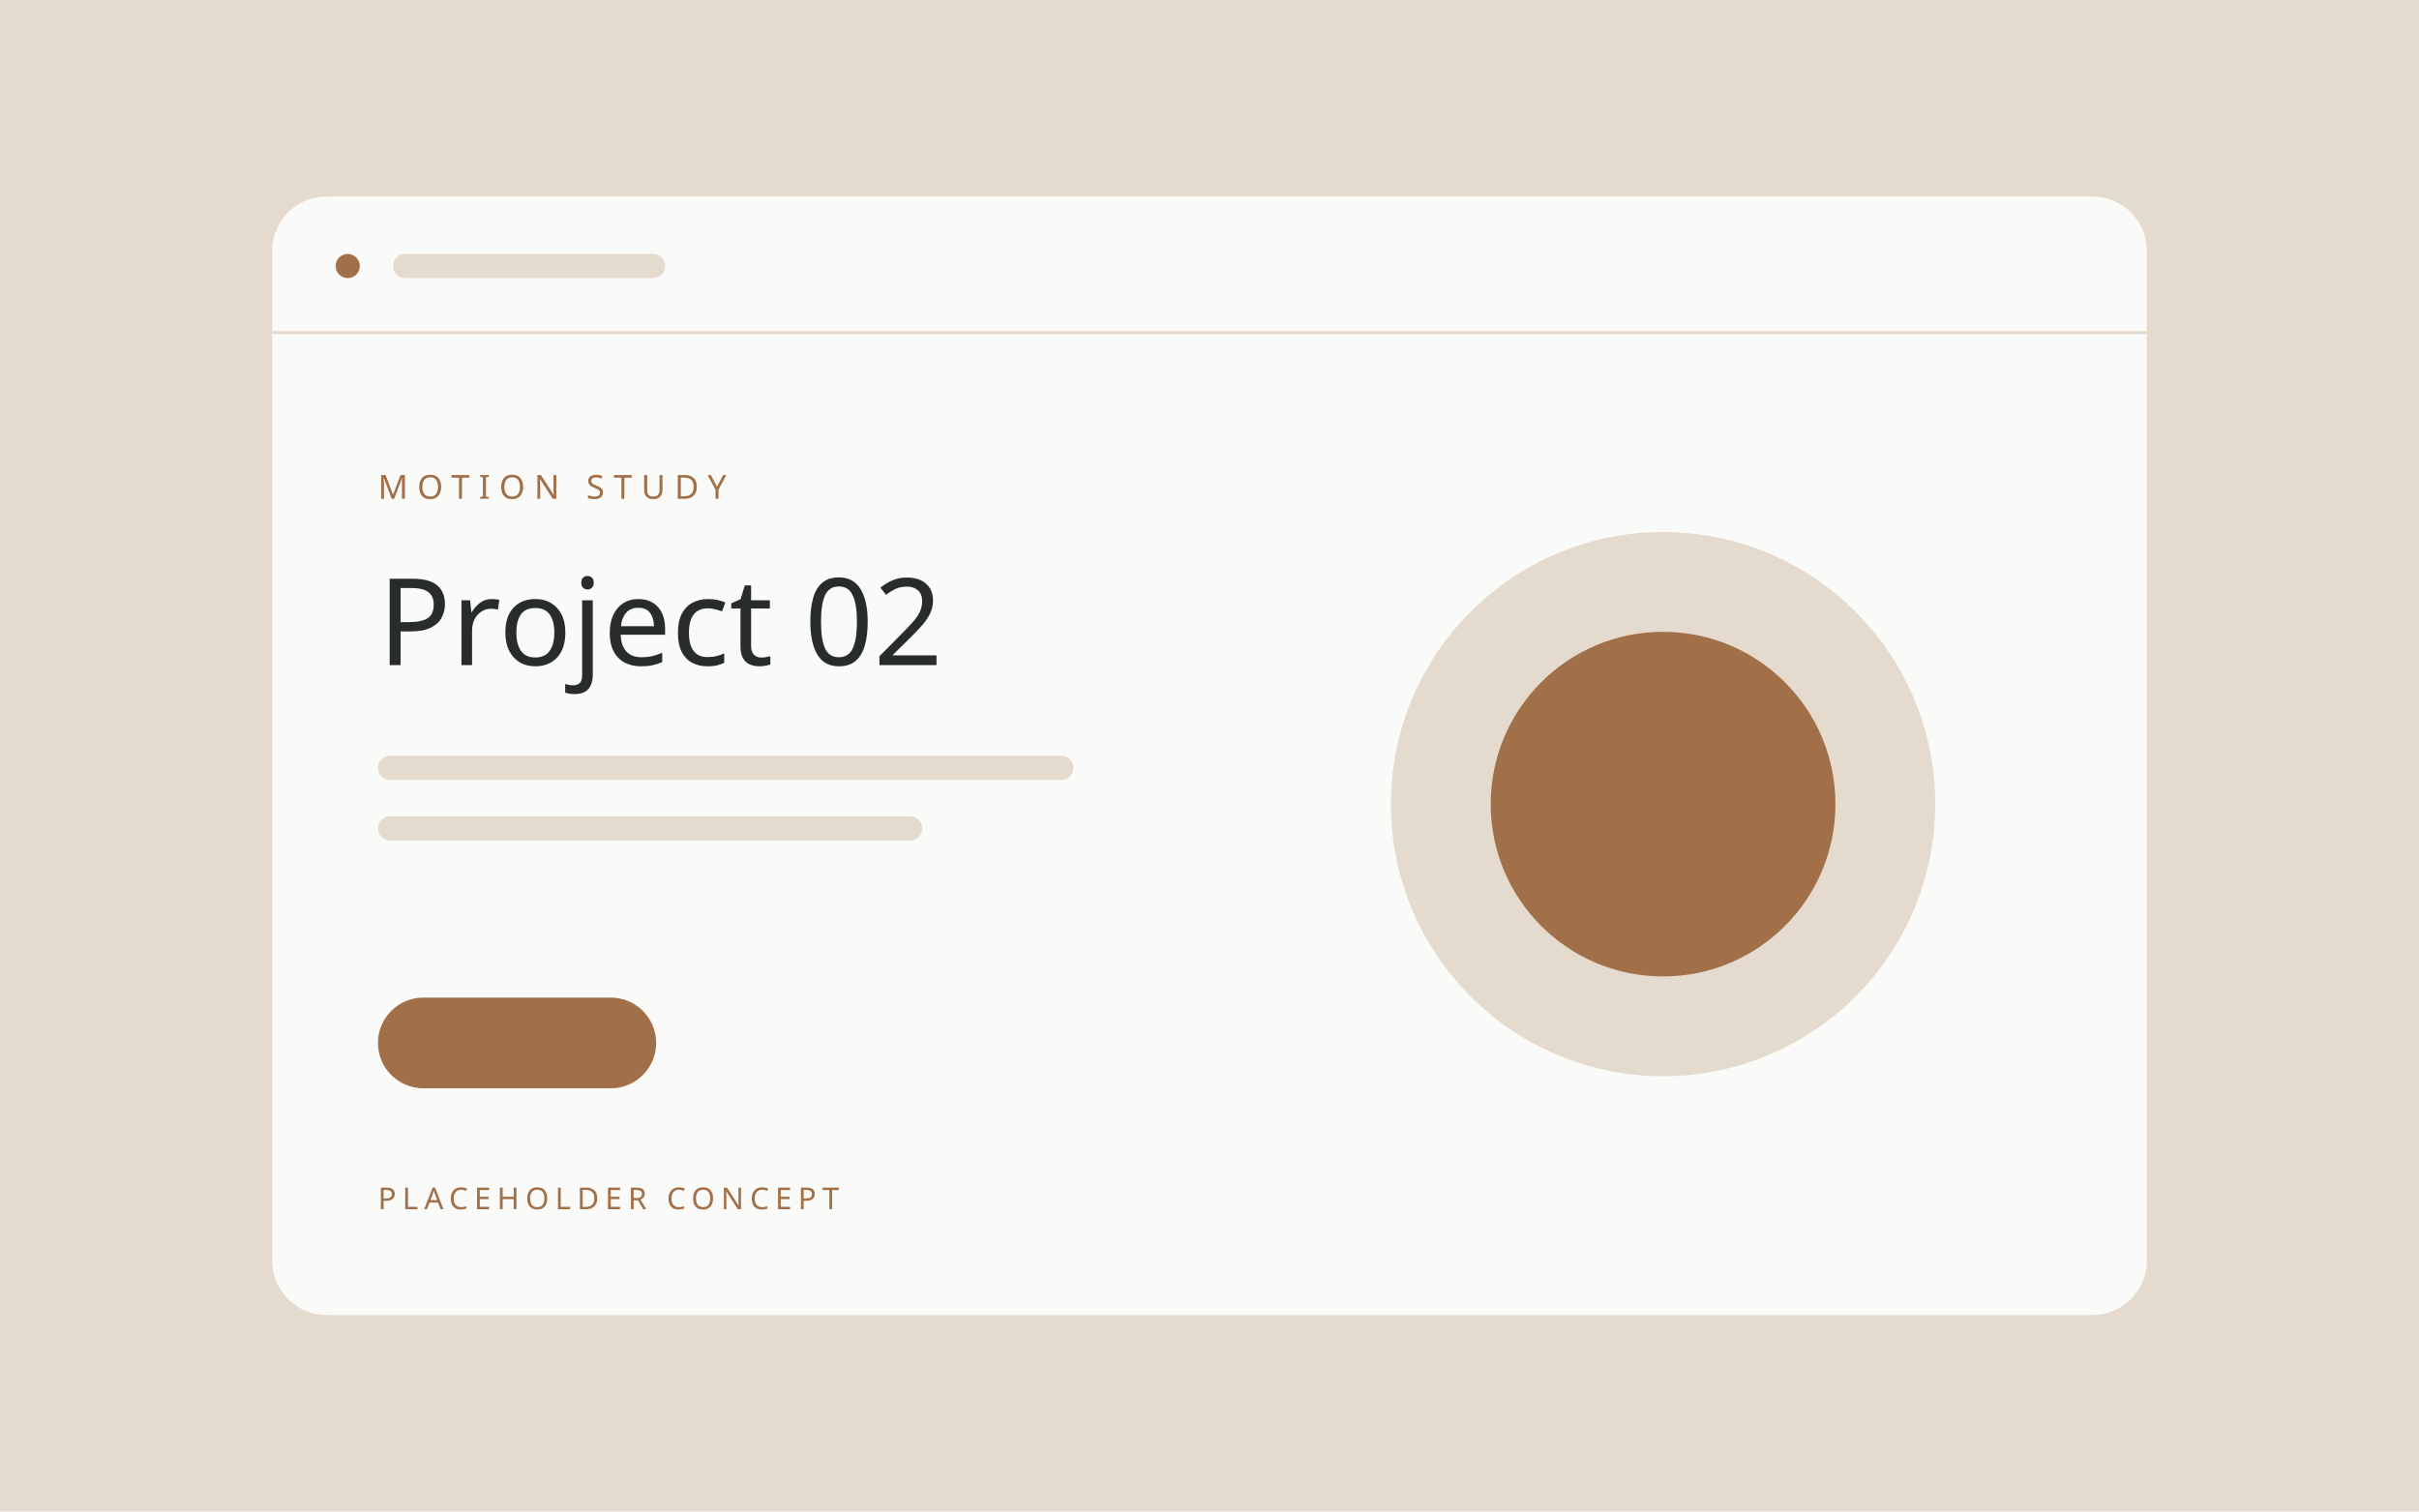
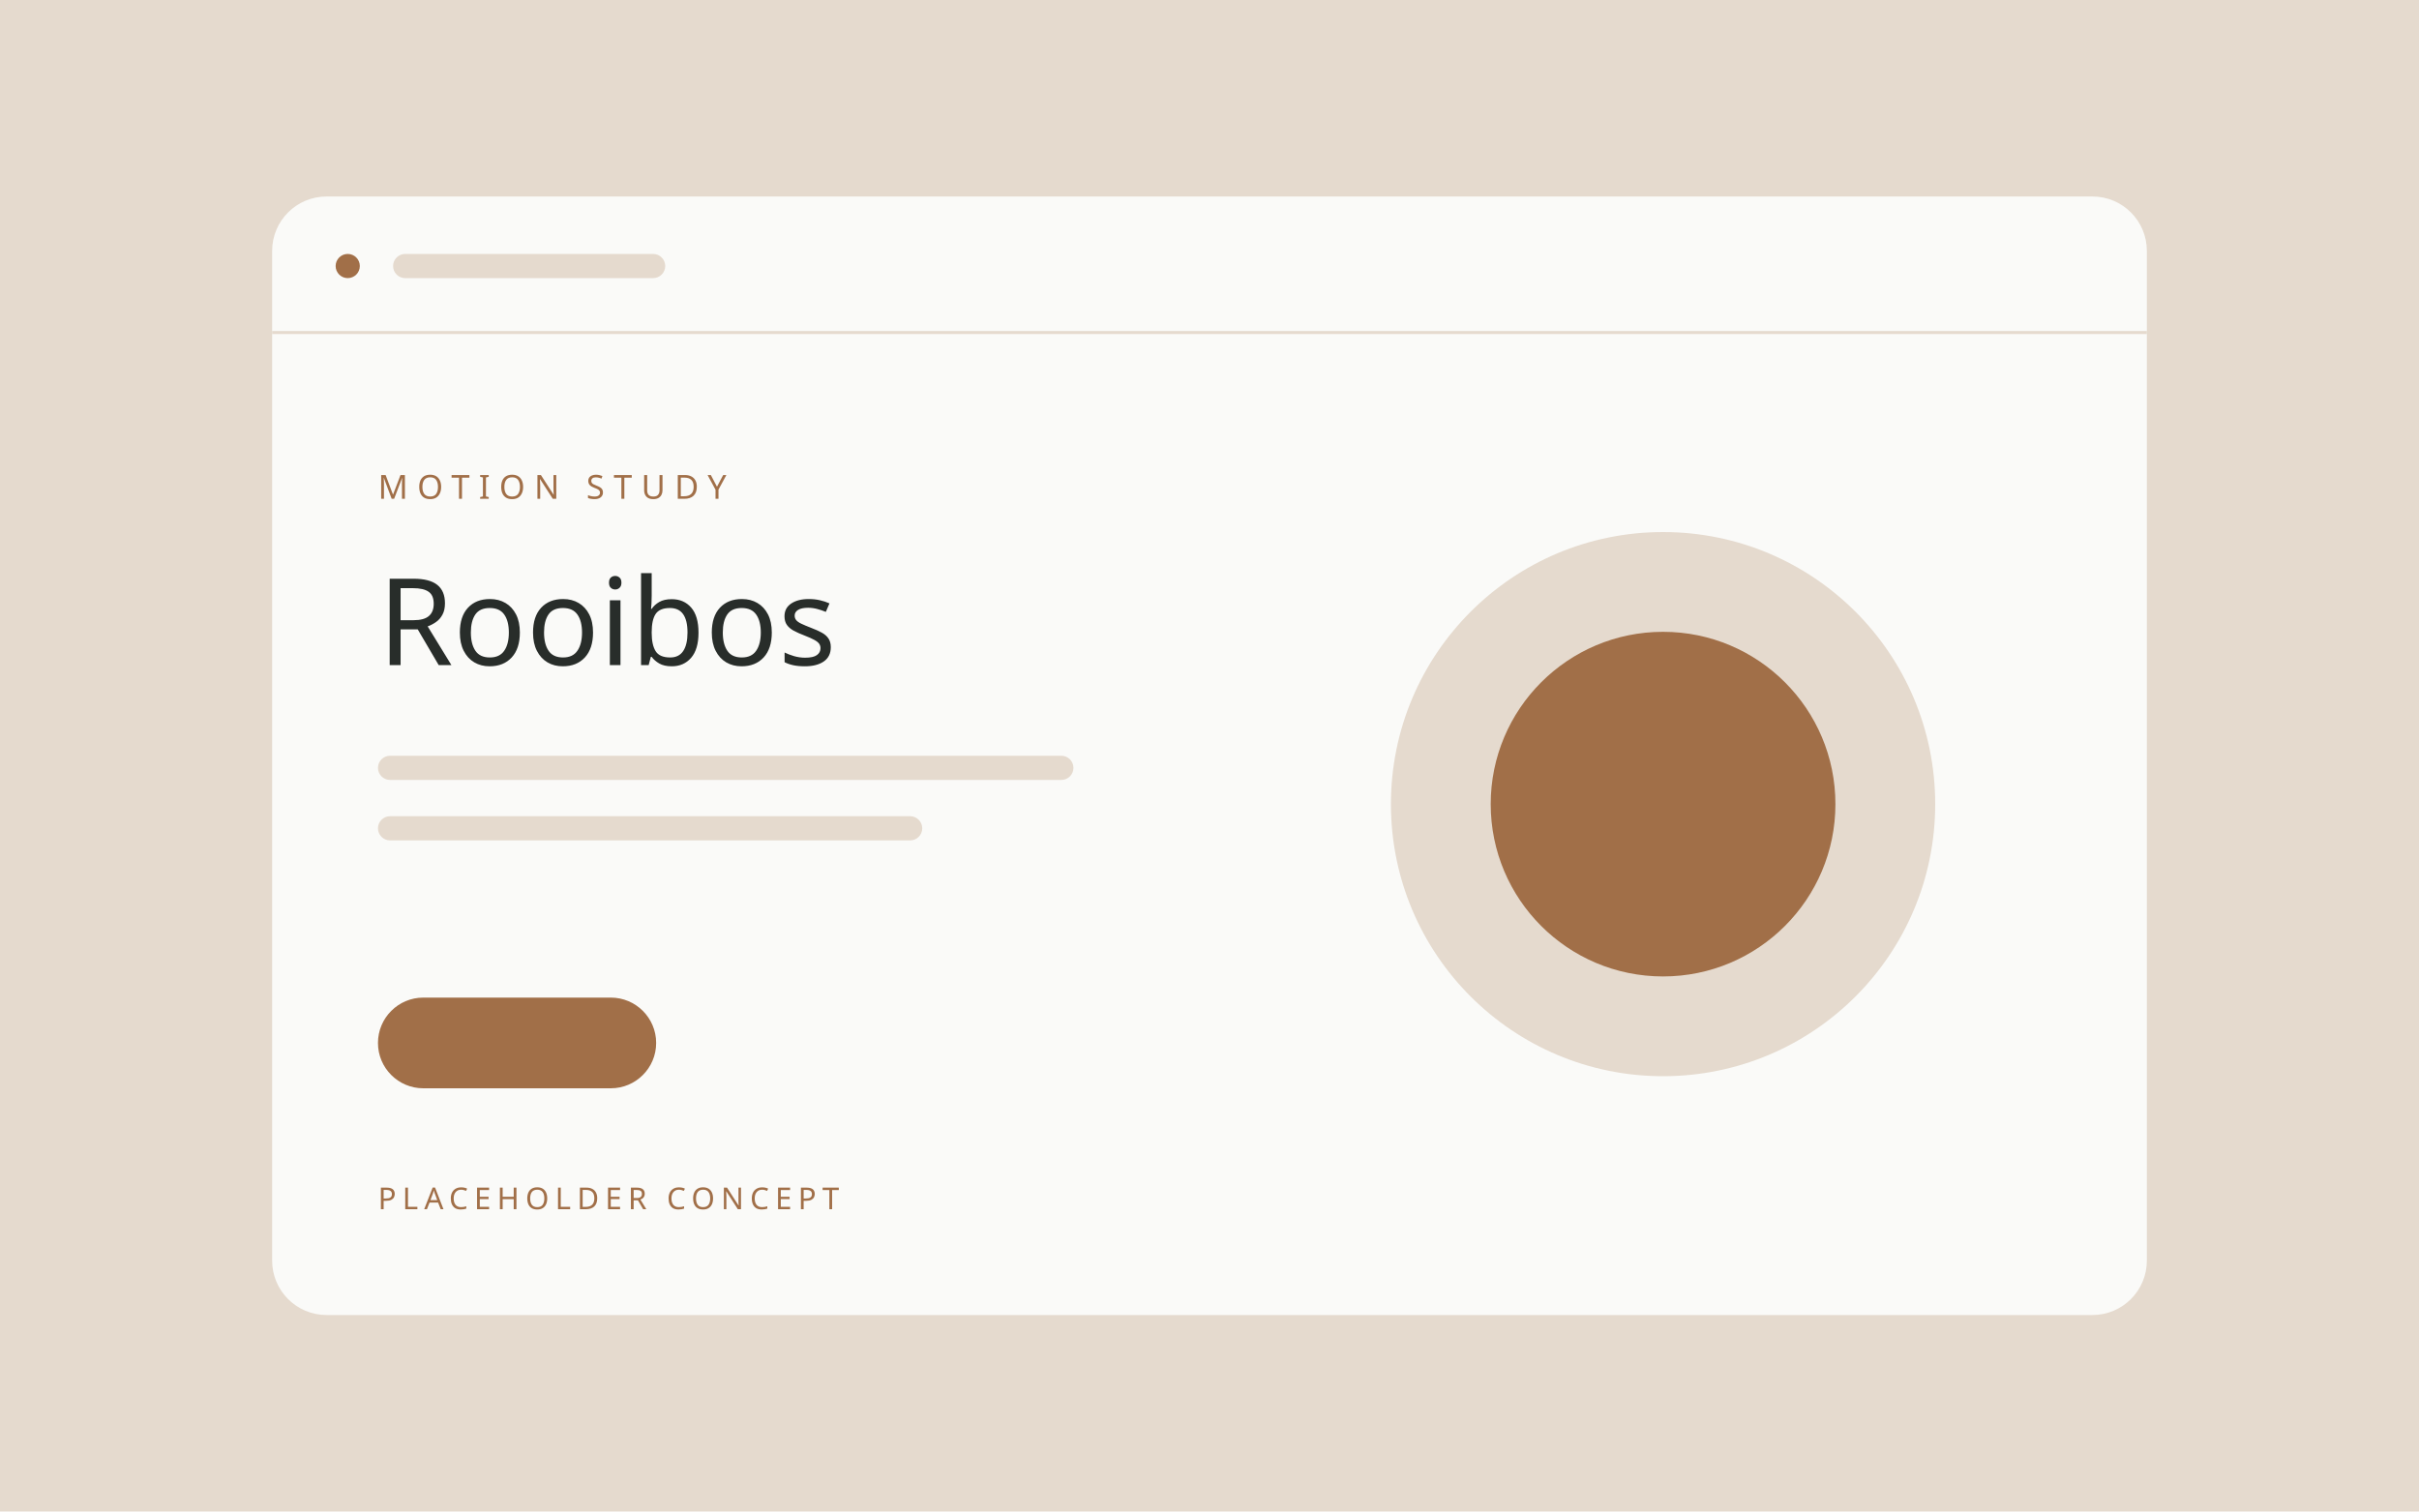
<svg xmlns="http://www.w3.org/2000/svg" width="800" height="500" viewBox="0 0 800 500">
  <rect width="800" height="500" fill="#e5dace" />
  <rect x="90" y="65" width="620" height="370" rx="18" fill="#fafaf8" />
  <circle cx="115" cy="88" r="4" fill="#a16f48" />
  <rect x="130" y="84" width="90" height="8" rx="4" fill="#e5dace" />
  <path d="M90 110H710" stroke="#e5dace" />
  <text x="125" y="165" font-family="sans-serif" font-size="11" letter-spacing="3" fill="#a16f48">MOTION STUDY</text>
-   <text x="125" y="220" font-family="sans-serif" font-size="40" fill="#282d2a">Project 02</text>
+   <text x="125" y="220" font-family="sans-serif" font-size="40" fill="#282d2a">Rooibos</text>
  <rect x="125" y="250" width="230" height="8" rx="4" fill="#e5dace" />
  <rect x="125" y="270" width="180" height="8" rx="4" fill="#e5dace" />
  <rect x="125" y="330" width="92" height="30" rx="15" fill="#a16f48" />
  <circle cx="550" cy="266" r="90" fill="#e5dace" />
  <circle cx="550" cy="266" r="57" fill="#a16f48" />
  <text x="125" y="400" font-family="sans-serif" font-size="10" letter-spacing="2" fill="#a16f48">PLACEHOLDER CONCEPT</text>
</svg>
